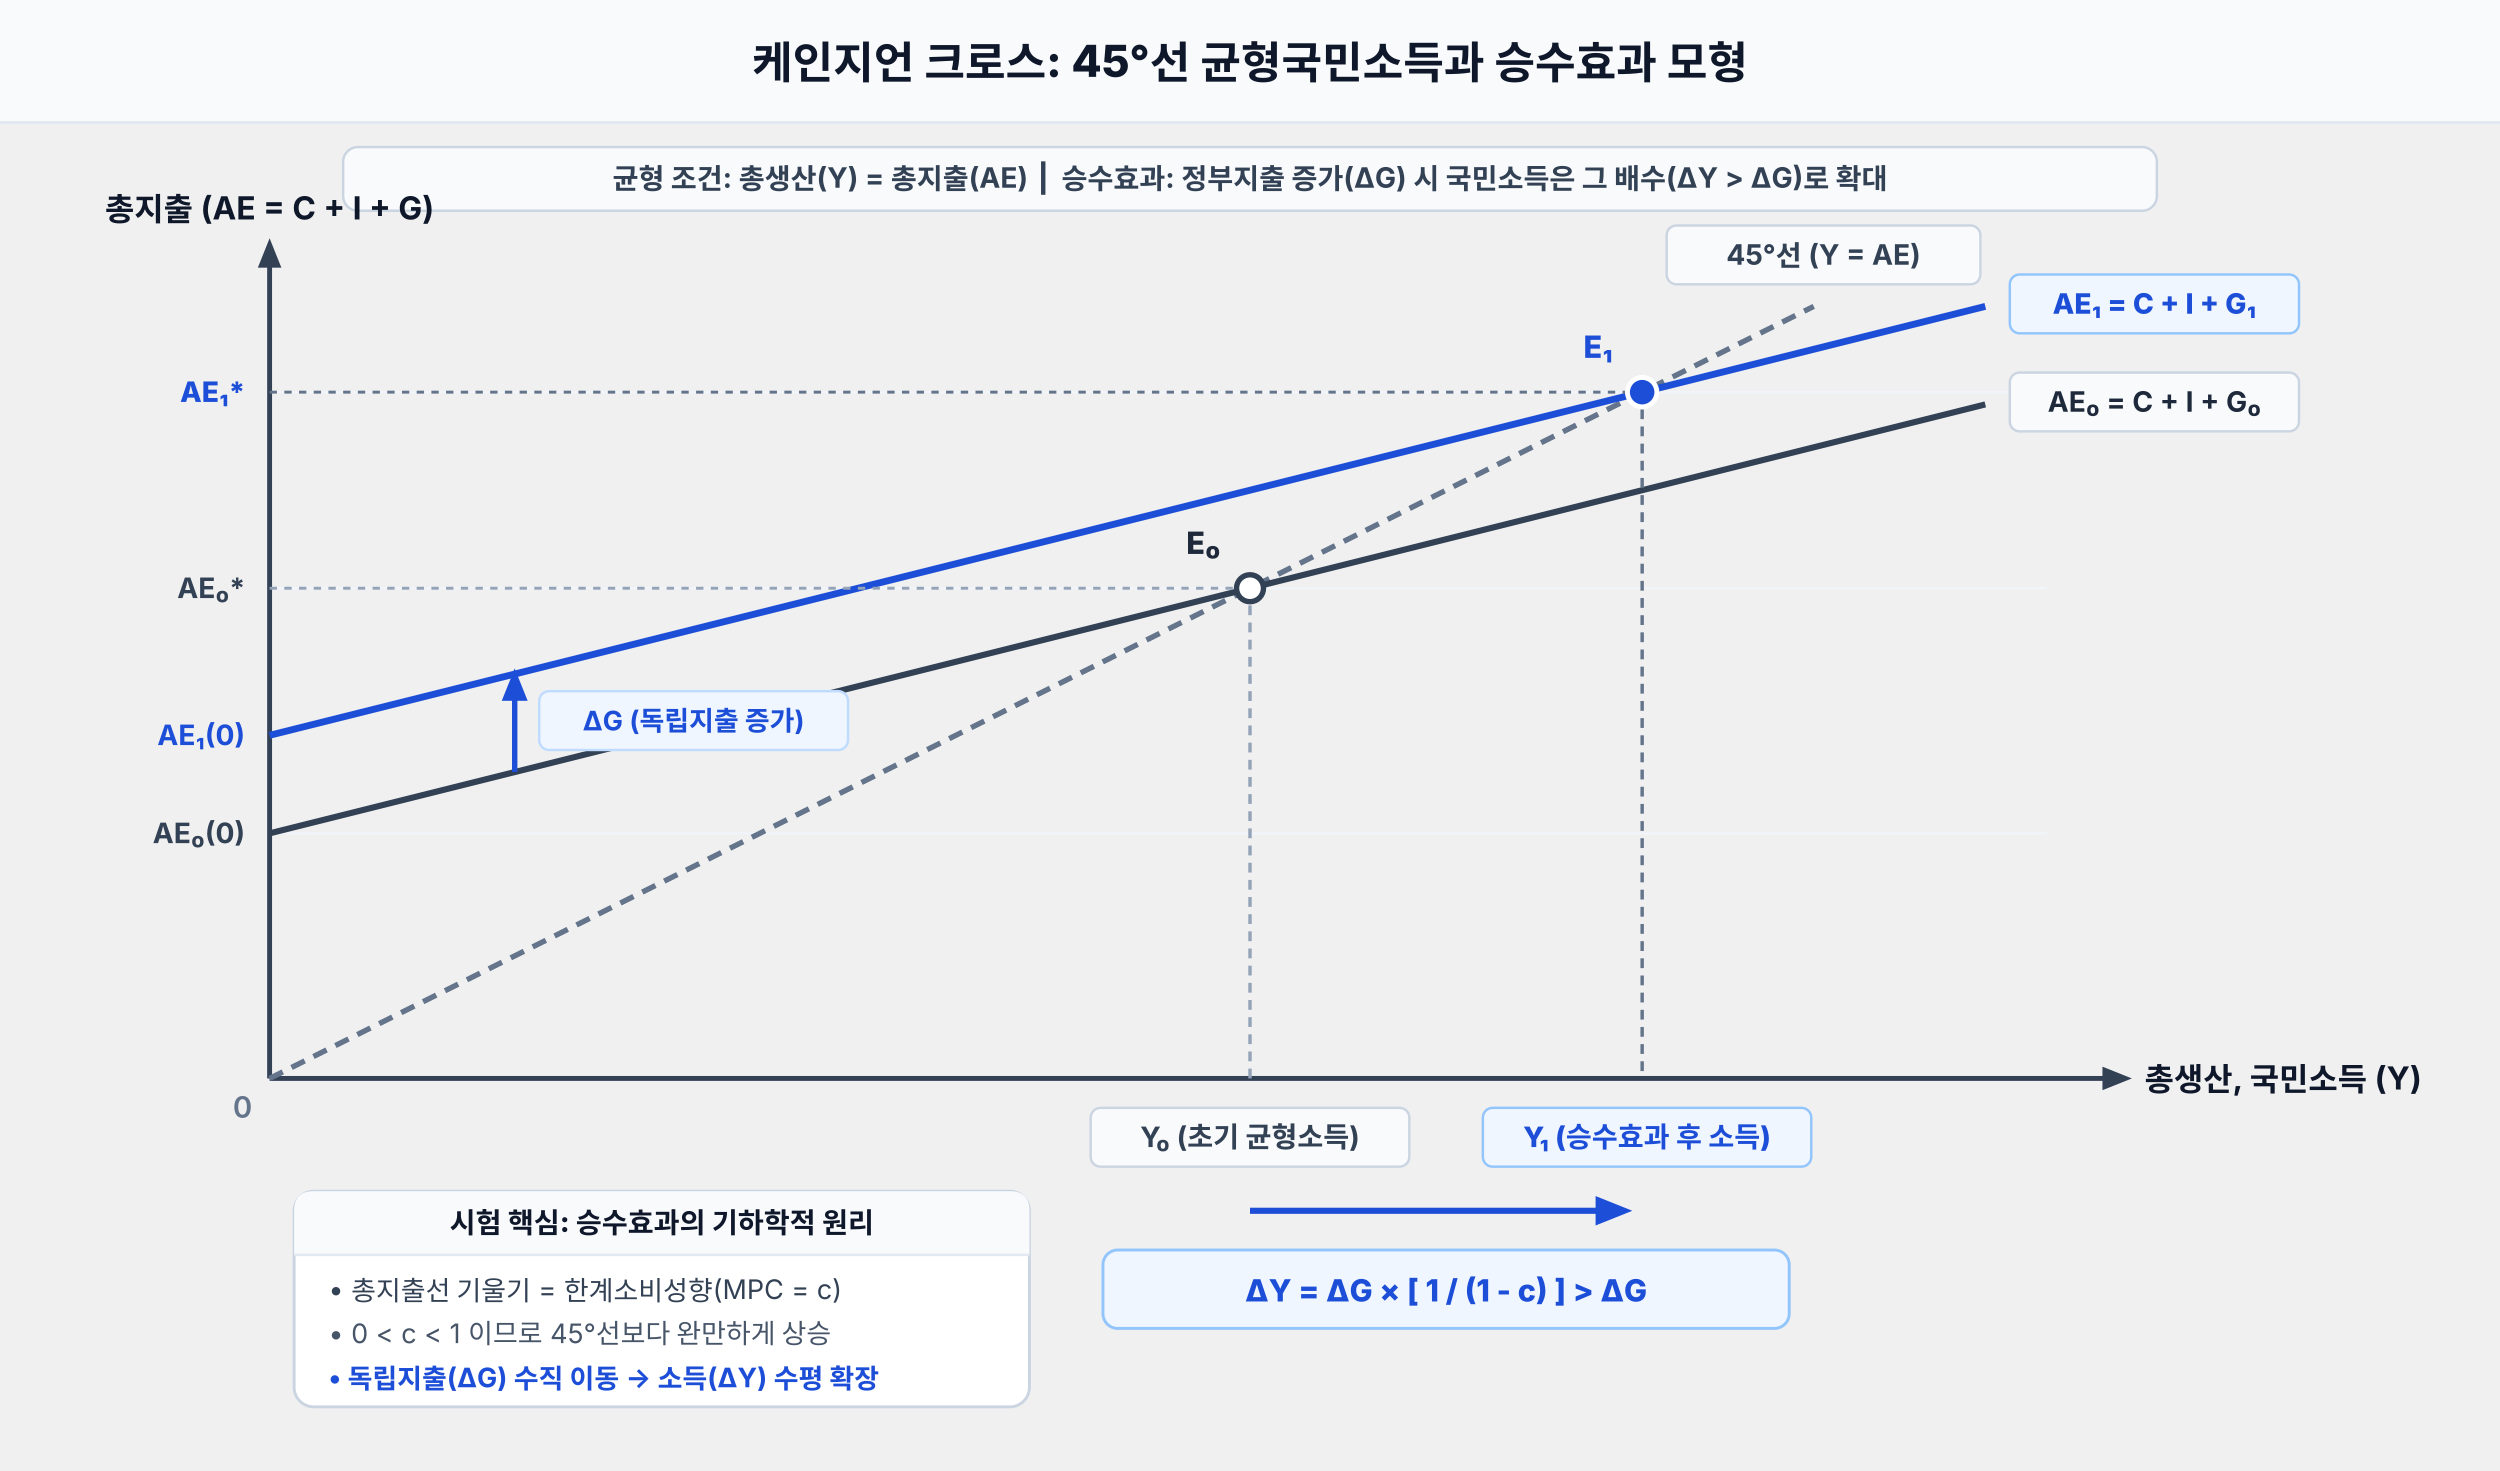
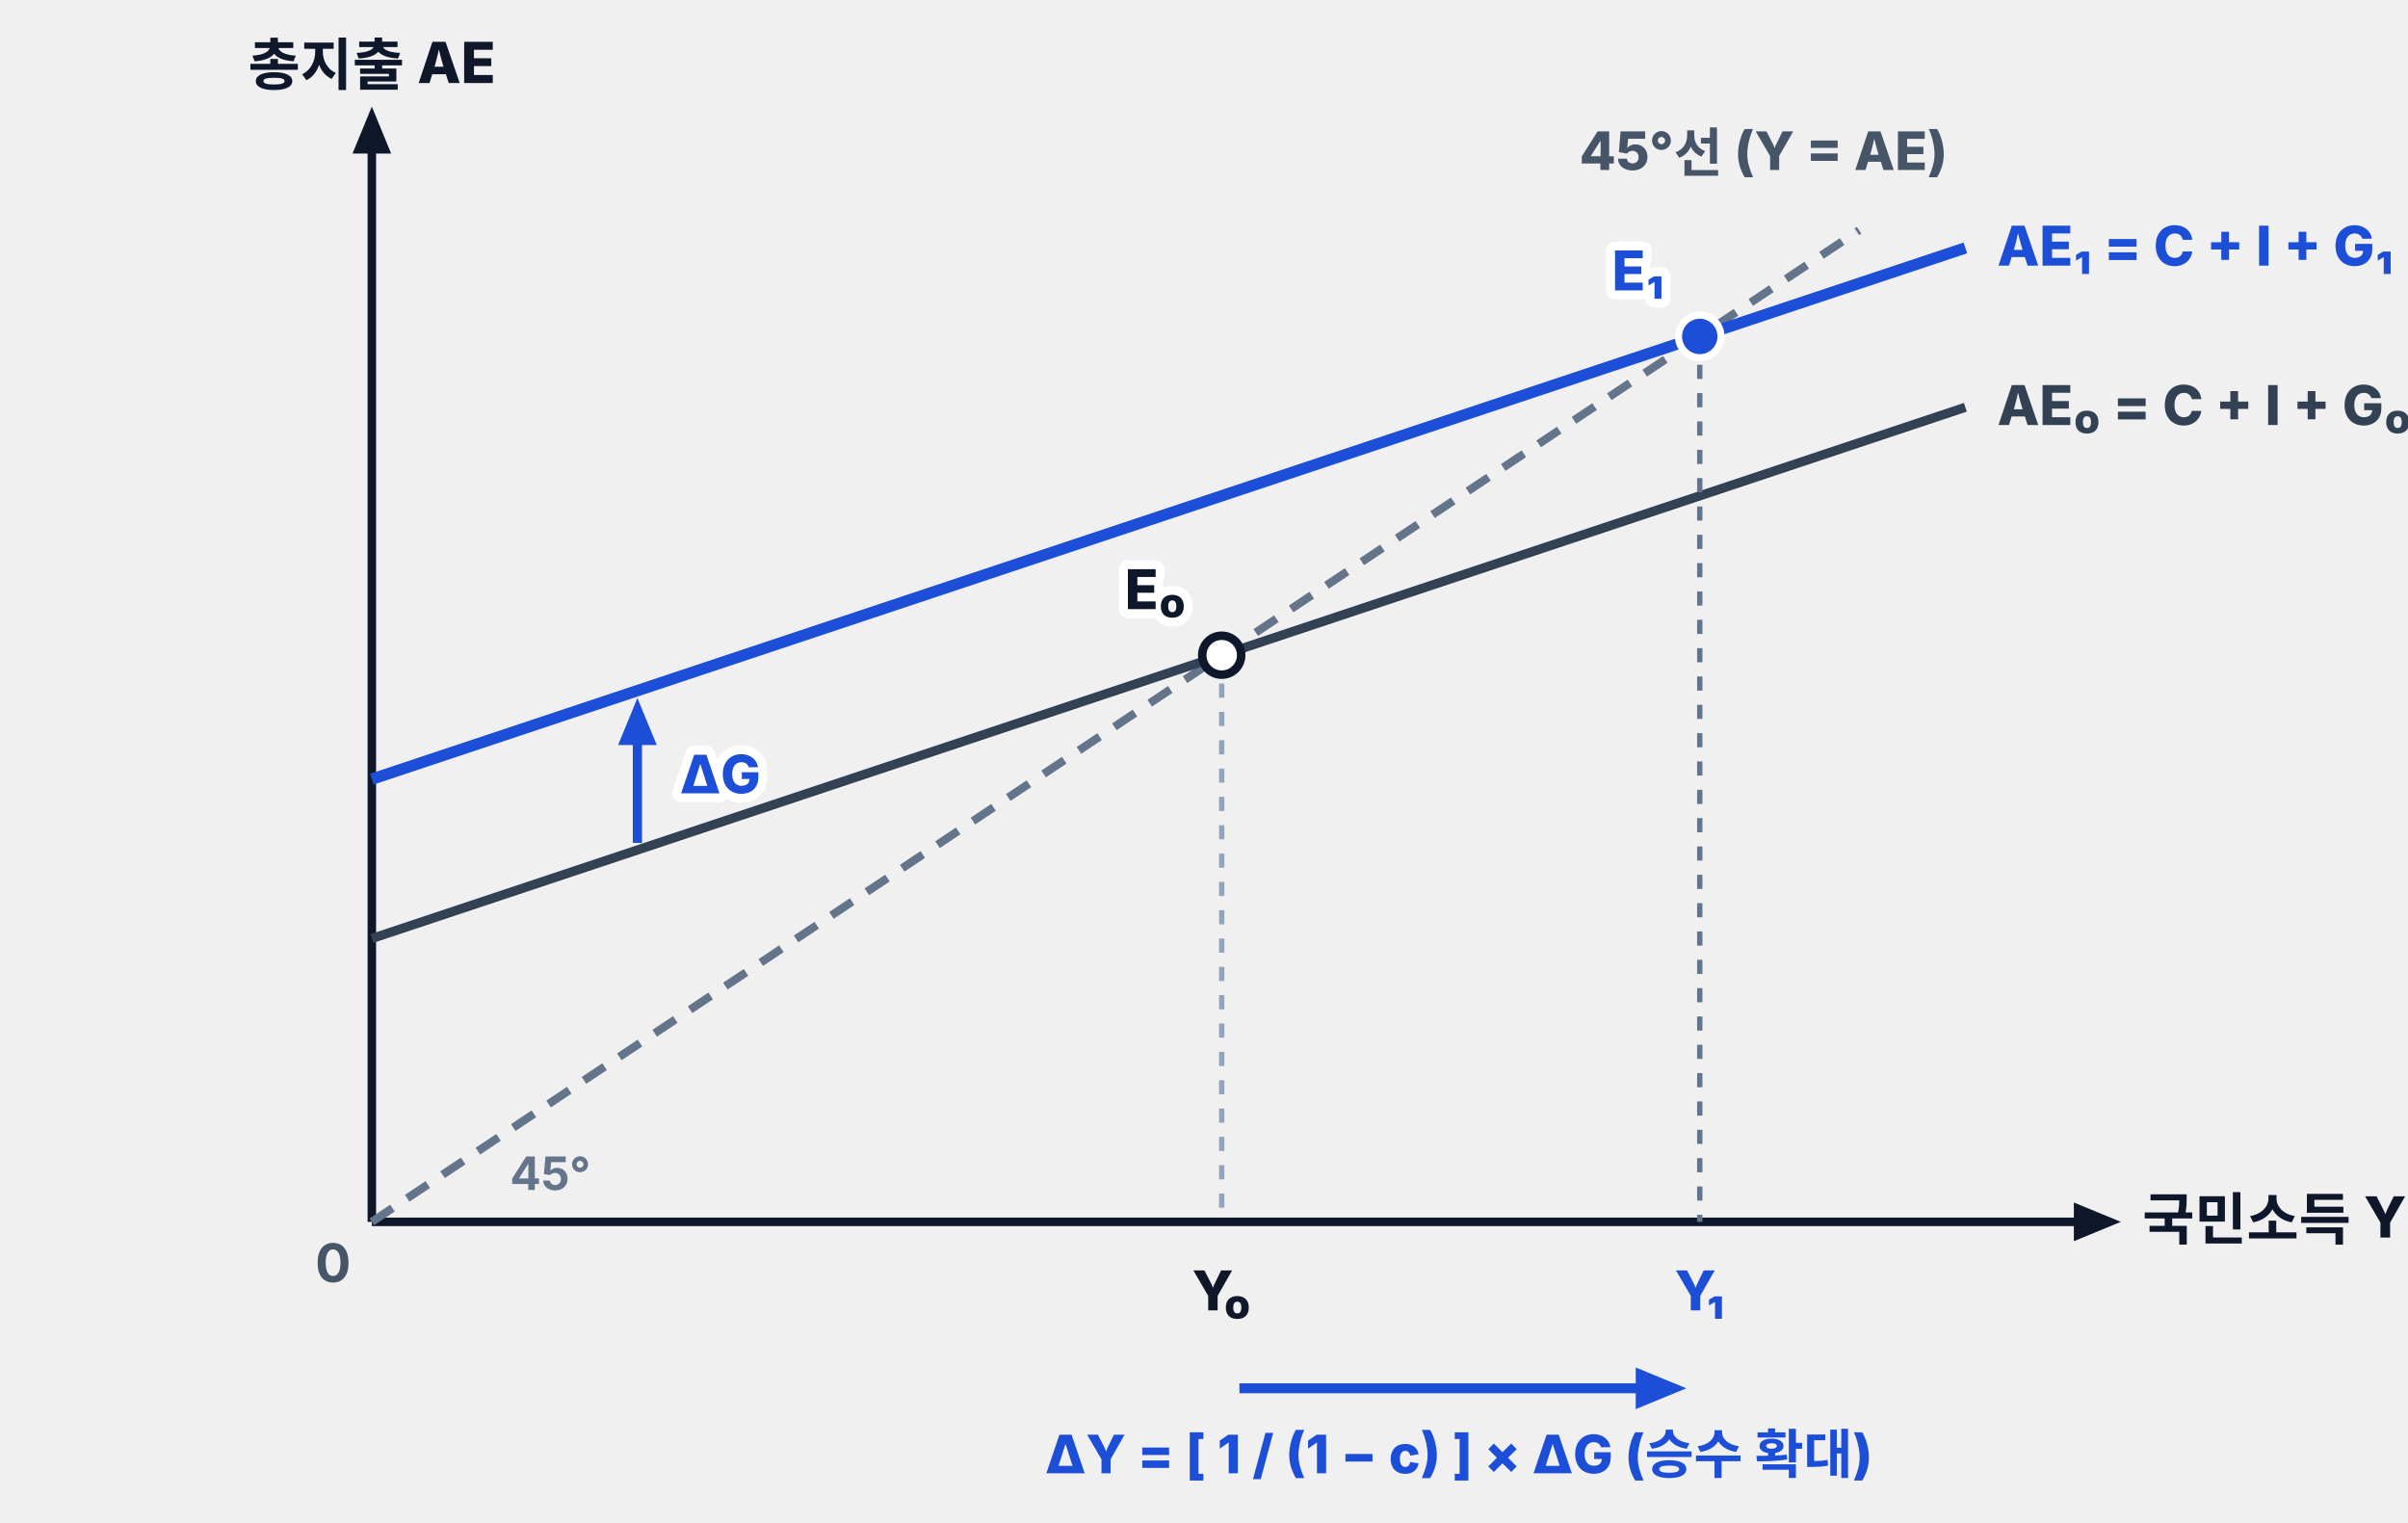
- <svg xmlns="http://www.w3.org/2000/svg" viewBox="0 0 1020 600" width="100%" height="100%" style="background:#ffffff; font-family:'Pretendard', -apple-system, BlinkMacSystemFont, sans-serif;">
+ <svg xmlns="http://www.w3.org/2000/svg" viewBox="0 0 680 430" width="1020" height="645" style="background:#ffffff; font-family:'Pretendard', -apple-system, BlinkMacSystemFont, 'Apple SD Gothic Neo', sans-serif;">
  <defs>
-     <marker id="arr" viewBox="0 0 10 10" refX="6" refY="5" markerWidth="6" markerHeight="6" orient="auto-start-reverse">
-       <path d="M 0 1 L 10 5 L 0 9 z" fill="#334155" />
+     <style>
+       .halo { paint-order: stroke; stroke: #ffffff; stroke-width: 5px; stroke-linejoin: round; }
+     </style>
+     <marker id="axis-arr" viewBox="0 0 10 10" refX="6" refY="5" markerWidth="6.5" markerHeight="6.5" orient="auto-start-reverse">
+       <path d="M 0 1.5 L 8.5 5 L 0 8.5 z" fill="#0f172a" />
    </marker>
-     <marker id="arr-blue" viewBox="0 0 10 10" refX="6" refY="5" markerWidth="6" markerHeight="6" orient="auto-start-reverse">
-       <path d="M 0 1 L 10 5 L 0 9 z" fill="#1d4ed8" />
+     <marker id="blue-arr" viewBox="0 0 10 10" refX="6" refY="5" markerWidth="6" markerHeight="6" orient="auto-start-reverse">
+       <path d="M 0 1.5 L 8.5 5 L 0 8.5 z" fill="#1d4ed8" />
    </marker>
  </defs>
-   <rect x="0" y="0" width="1020" height="50" fill="#f8fafc" />
-   <text x="510" y="32" font-size="18" font-weight="800" text-anchor="middle" fill="#0f172a">케인지언 크로스: 45°선 균형국민소득과 승수효과 모형</text>
-   <line x1="0" y1="50" x2="1020" y2="50" stroke="#e2e8f0" stroke-width="1.2" />
-   <g transform="translate(140, 60)">
-     <rect x="0" y="0" width="740" height="26" rx="6" fill="#f8fafc" stroke="#cbd5e1" stroke-width="1" />
-     <text x="370" y="17" font-size="11.5" font-weight="700" text-anchor="middle" fill="#334155">
-       균형 조건: 총생산(Y) = 총지출(AE)  ┃  승수효과: 정부지출 증가(ΔG) 시 국민소득은 그 배수(ΔY &gt; ΔG)로 확대
-     </text>
-   </g>
-   <line x1="110" y1="340" x2="835" y2="340" stroke="#f1f5f9" stroke-width="1" />
-   <line x1="110" y1="240" x2="835" y2="240" stroke="#f1f5f9" stroke-width="1" />
-   <line x1="110" y1="160" x2="835" y2="160" stroke="#f1f5f9" stroke-width="1" />
-   <line x1="110" y1="440" x2="865" y2="440" stroke="#334155" stroke-width="2" marker-end="url(#arr)" />
-   <line x1="110" y1="440" x2="110" y2="102" stroke="#334155" stroke-width="2" marker-end="url(#arr)" />
-   <text x="875" y="445" font-size="13" font-weight="700" fill="#0f172a">총생산, 국민소득 (Y)</text>
-   <text x="110" y="90" font-size="13" font-weight="700" fill="#0f172a" text-anchor="middle">총지출 (AE = C + I + G)</text>
-   <text x="95" y="456" font-size="12" font-weight="600" fill="#64748b">0</text>
-   <line x1="110" y1="440" x2="740" y2="125" stroke="#64748b" stroke-width="2.2" stroke-dasharray="6,4" />
-   <g transform="translate(680, 92)">
-     <rect x="0" y="0" width="128" height="24" rx="4" fill="#f8fafc" stroke="#cbd5e1" stroke-width="1" />
-     <text x="64" y="16" font-size="11.5" font-weight="700" fill="#334155" text-anchor="middle">45°선 (Y = AE)</text>
-   </g>
-   <line x1="110" y1="340" x2="810" y2="165" stroke="#334155" stroke-width="2.5" />
-   <g transform="translate(820, 152)">
-     <rect x="0" y="0" width="118" height="24" rx="4" fill="#f8fafc" stroke="#cbd5e1" stroke-width="1" />
-     <text x="59" y="16" font-size="11.5" font-weight="700" fill="#1e293b" text-anchor="middle">AE₀ = C + I + G₀</text>
-   </g>
-   <line x1="110" y1="300" x2="810" y2="125" stroke="#1d4ed8" stroke-width="2.8" />
-   <g transform="translate(820, 112)">
-     <rect x="0" y="0" width="118" height="24" rx="4" fill="#eff6ff" stroke="#93c5fd" stroke-width="1" />
-     <text x="59" y="16" font-size="11.5" font-weight="800" fill="#1d4ed8" text-anchor="middle">AE₁ = C + I + G₁</text>
-   </g>
-   <line x1="210" y1="315" x2="210" y2="278" stroke="#1d4ed8" stroke-width="2.2" marker-end="url(#arr-blue)" />
-   <g transform="translate(220, 282)">
-     <rect x="0" y="0" width="126" height="24" rx="4" fill="#eff6ff" stroke="#bfdbfe" stroke-width="1" />
-     <text x="63" y="16" font-size="11" font-weight="700" fill="#1d4ed8" text-anchor="middle">ΔG (독립지출 증가)</text>
-   </g>
-   <text x="100" y="344" font-size="11.5" font-weight="700" fill="#334155" text-anchor="end">AE₀(0)</text>
-   <text x="100" y="304" font-size="11.5" font-weight="700" fill="#1d4ed8" text-anchor="end">AE₁(0)</text>
-   <line x1="110" y1="240" x2="510" y2="240" stroke="#94a3b8" stroke-dasharray="3,3" stroke-width="1.2" />
-   <line x1="510" y1="240" x2="510" y2="440" stroke="#94a3b8" stroke-dasharray="4,3" stroke-width="1.4" />
-   <circle cx="510" cy="240" r="5.5" fill="#ffffff" stroke="#334155" stroke-width="2.2" />
-   <text x="498" y="226" font-size="12.5" font-weight="800" fill="#1e293b" text-anchor="end">E₀</text>
-   <line x1="110" y1="160" x2="670" y2="160" stroke="#64748b" stroke-dasharray="3,3" stroke-width="1.2" />
-   <line x1="670" y1="160" x2="670" y2="440" stroke="#64748b" stroke-dasharray="4,3" stroke-width="1.4" />
-   <circle cx="670" cy="160" r="6" fill="#1d4ed8" stroke="#ffffff" stroke-width="2" />
-   <text x="658" y="146" font-size="12.5" font-weight="800" fill="#1d4ed8" text-anchor="end">E₁</text>
-   <text x="100" y="244" font-size="11.5" font-weight="700" fill="#334155" text-anchor="end">AE₀*</text>
-   <text x="100" y="164" font-size="11.5" font-weight="800" fill="#1d4ed8" text-anchor="end">AE₁*</text>
-   <g transform="translate(445, 452)">
-     <rect x="0" y="0" width="130" height="24" rx="4" fill="#f8fafc" stroke="#cbd5e1" stroke-width="1" />
-     <text x="65" y="16" font-size="11.5" font-weight="700" fill="#334155" text-anchor="middle">Y₀ (초기 균형소득)</text>
-   </g>
-   <g transform="translate(605, 452)">
-     <rect x="0" y="0" width="134" height="24" rx="4" fill="#eff6ff" stroke="#93c5fd" stroke-width="1" />
-     <text x="67" y="16" font-size="11.5" font-weight="800" fill="#1d4ed8" text-anchor="middle">Y₁ (승수효과 후 소득)</text>
-   </g>
-   <line x1="510" y1="494" x2="660" y2="494" stroke="#1d4ed8" stroke-width="2.5" marker-end="url(#arr-blue)" />
-   <g transform="translate(450, 510)">
-     <rect x="0" y="0" width="280" height="32" rx="6" fill="#eff6ff" stroke="#93c5fd" stroke-width="1.2" />
-     <text x="140" y="21" font-size="12.5" font-weight="800" fill="#1d4ed8" text-anchor="middle">ΔY = ΔG × [ 1 / (1 - c) ] &gt; ΔG</text>
-   </g>
-   <g transform="translate(120, 486)">
-     <rect x="0" y="0" width="300" height="88" rx="8" fill="#ffffff" stroke="#cbd5e1" stroke-width="1.2" />
-     <path d="M 0 8 Q 0 0 8 0 L 292 0 Q 300 0 300 8 L 300 26 L 0 26 Z" fill="#f8fafc" />
-     <line x1="0" y1="26" x2="300" y2="26" stroke="#e2e8f0" stroke-width="1" />
-     <text x="150" y="17" font-size="11.5" font-weight="800" fill="#0f172a" text-anchor="middle">시험 핵심: 승수효과의 기하학적 원리</text>
-     <text x="14" y="44" font-size="11" fill="#334155">• 총지출선 기울기 = 한계소비성향(MPC = c)</text>
-     <text x="14" y="62" font-size="11" fill="#475569">• 0 &lt; c &lt; 1 이므로 45°선보다 완만하게 상승</text>
-     <text x="14" y="80" font-size="11" font-weight="700" fill="#1d4ed8">• 독립지출(ΔG) 수직 이동 → 소득(ΔY) 수평 확장</text>
-   </g>
+   <line x1="105" y1="345" x2="595" y2="345" stroke="#0f172a" stroke-width="2.4" marker-end="url(#axis-arr)" />
+   <line x1="105" y1="345" x2="105" y2="34" stroke="#0f172a" stroke-width="2.4" marker-end="url(#axis-arr)" />
+   <text x="605" y="350" font-size="16" font-weight="800" fill="#0f172a">국민소득 Y</text>
+   <text x="105" y="24" font-size="16" font-weight="800" fill="#0f172a" text-anchor="middle">총지출 AE</text>
+   <text x="89" y="362" font-size="15" font-weight="700" fill="#475569">0</text>
+   <line x1="105" y1="345" x2="525" y2="65" stroke="#64748b" stroke-width="2.3" stroke-dasharray="7,5" />
+   <text x="498" y="48" font-size="15" font-weight="800" fill="#475569" text-anchor="middle">45°선 (Y = AE)</text>
+   <text x="144" y="336" font-size="13" font-weight="700" fill="#64748b">45°</text>
+   <line x1="105" y1="265" x2="555" y2="115" stroke="#334155" stroke-width="2.6" />
+   <text x="564" y="120" font-size="15.5" font-weight="800" fill="#334155">AE₀ = C + I + G₀</text>
+   <line x1="105" y1="220" x2="555" y2="70" stroke="#1d4ed8" stroke-width="3.2" />
+   <text x="564" y="75" font-size="15.5" font-weight="800" fill="#1d4ed8">AE₁ = C + I + G₁</text>
+   <line x1="180" y1="238" x2="180" y2="201" stroke="#1d4ed8" stroke-width="2.6" marker-end="url(#blue-arr)" />
+   <text x="192" y="224" font-size="15" font-weight="800" fill="#1d4ed8" class="halo">ΔG</text>
+   <line x1="345" y1="185" x2="345" y2="345" stroke="#94a3b8" stroke-width="1.5" stroke-dasharray="4,4" />
+   <line x1="480" y1="95" x2="480" y2="345" stroke="#64748b" stroke-width="1.5" stroke-dasharray="4,4" />
+   <circle cx="345" cy="185" r="5.5" fill="#ffffff" stroke="#0f172a" stroke-width="2.4" />
+   <text x="335" y="172" font-size="15.5" font-weight="800" fill="#0f172a" text-anchor="end" class="halo">E₀</text>
+   <circle cx="480" cy="95" r="6" fill="#1d4ed8" stroke="#ffffff" stroke-width="2" />
+   <text x="470" y="82" font-size="15.5" font-weight="800" fill="#1d4ed8" text-anchor="end" class="halo">E₁</text>
+   <text x="345" y="370" font-size="15.5" font-weight="800" fill="#0f172a" text-anchor="middle">Y₀</text>
+   <text x="480" y="370" font-size="15.5" font-weight="800" fill="#1d4ed8" text-anchor="middle">Y₁</text>
+   <line x1="350" y1="392" x2="472" y2="392" stroke="#1d4ed8" stroke-width="2.8" marker-end="url(#blue-arr)" />
+   <text x="412" y="416" font-size="15" font-weight="800" fill="#1d4ed8" text-anchor="middle">ΔY = [ 1 / (1 − c) ] × ΔG  (승수 확대)</text>
</svg>
